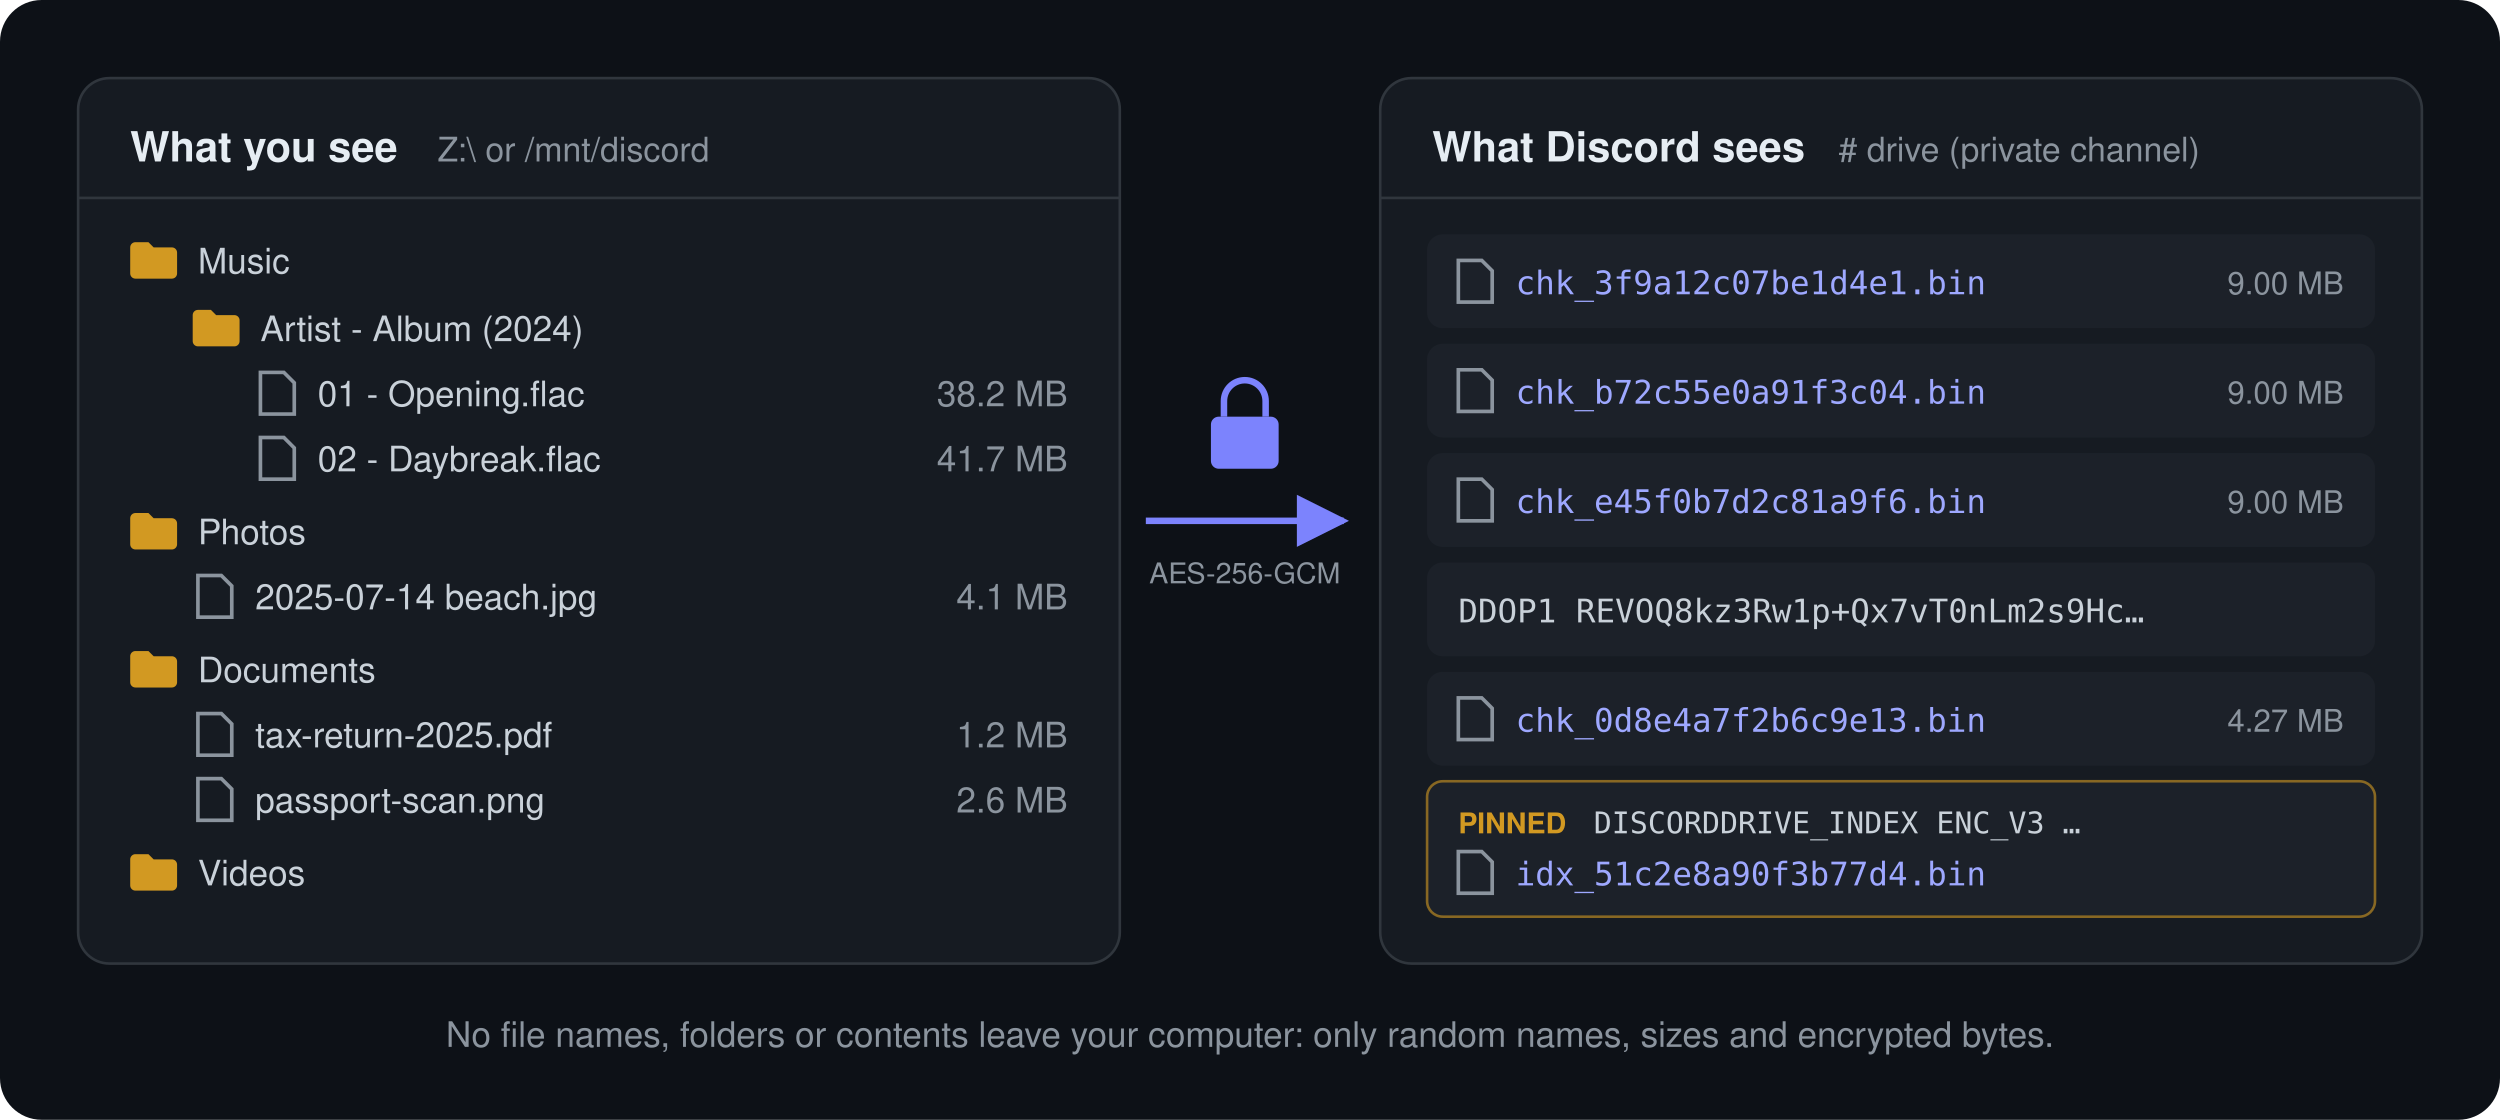
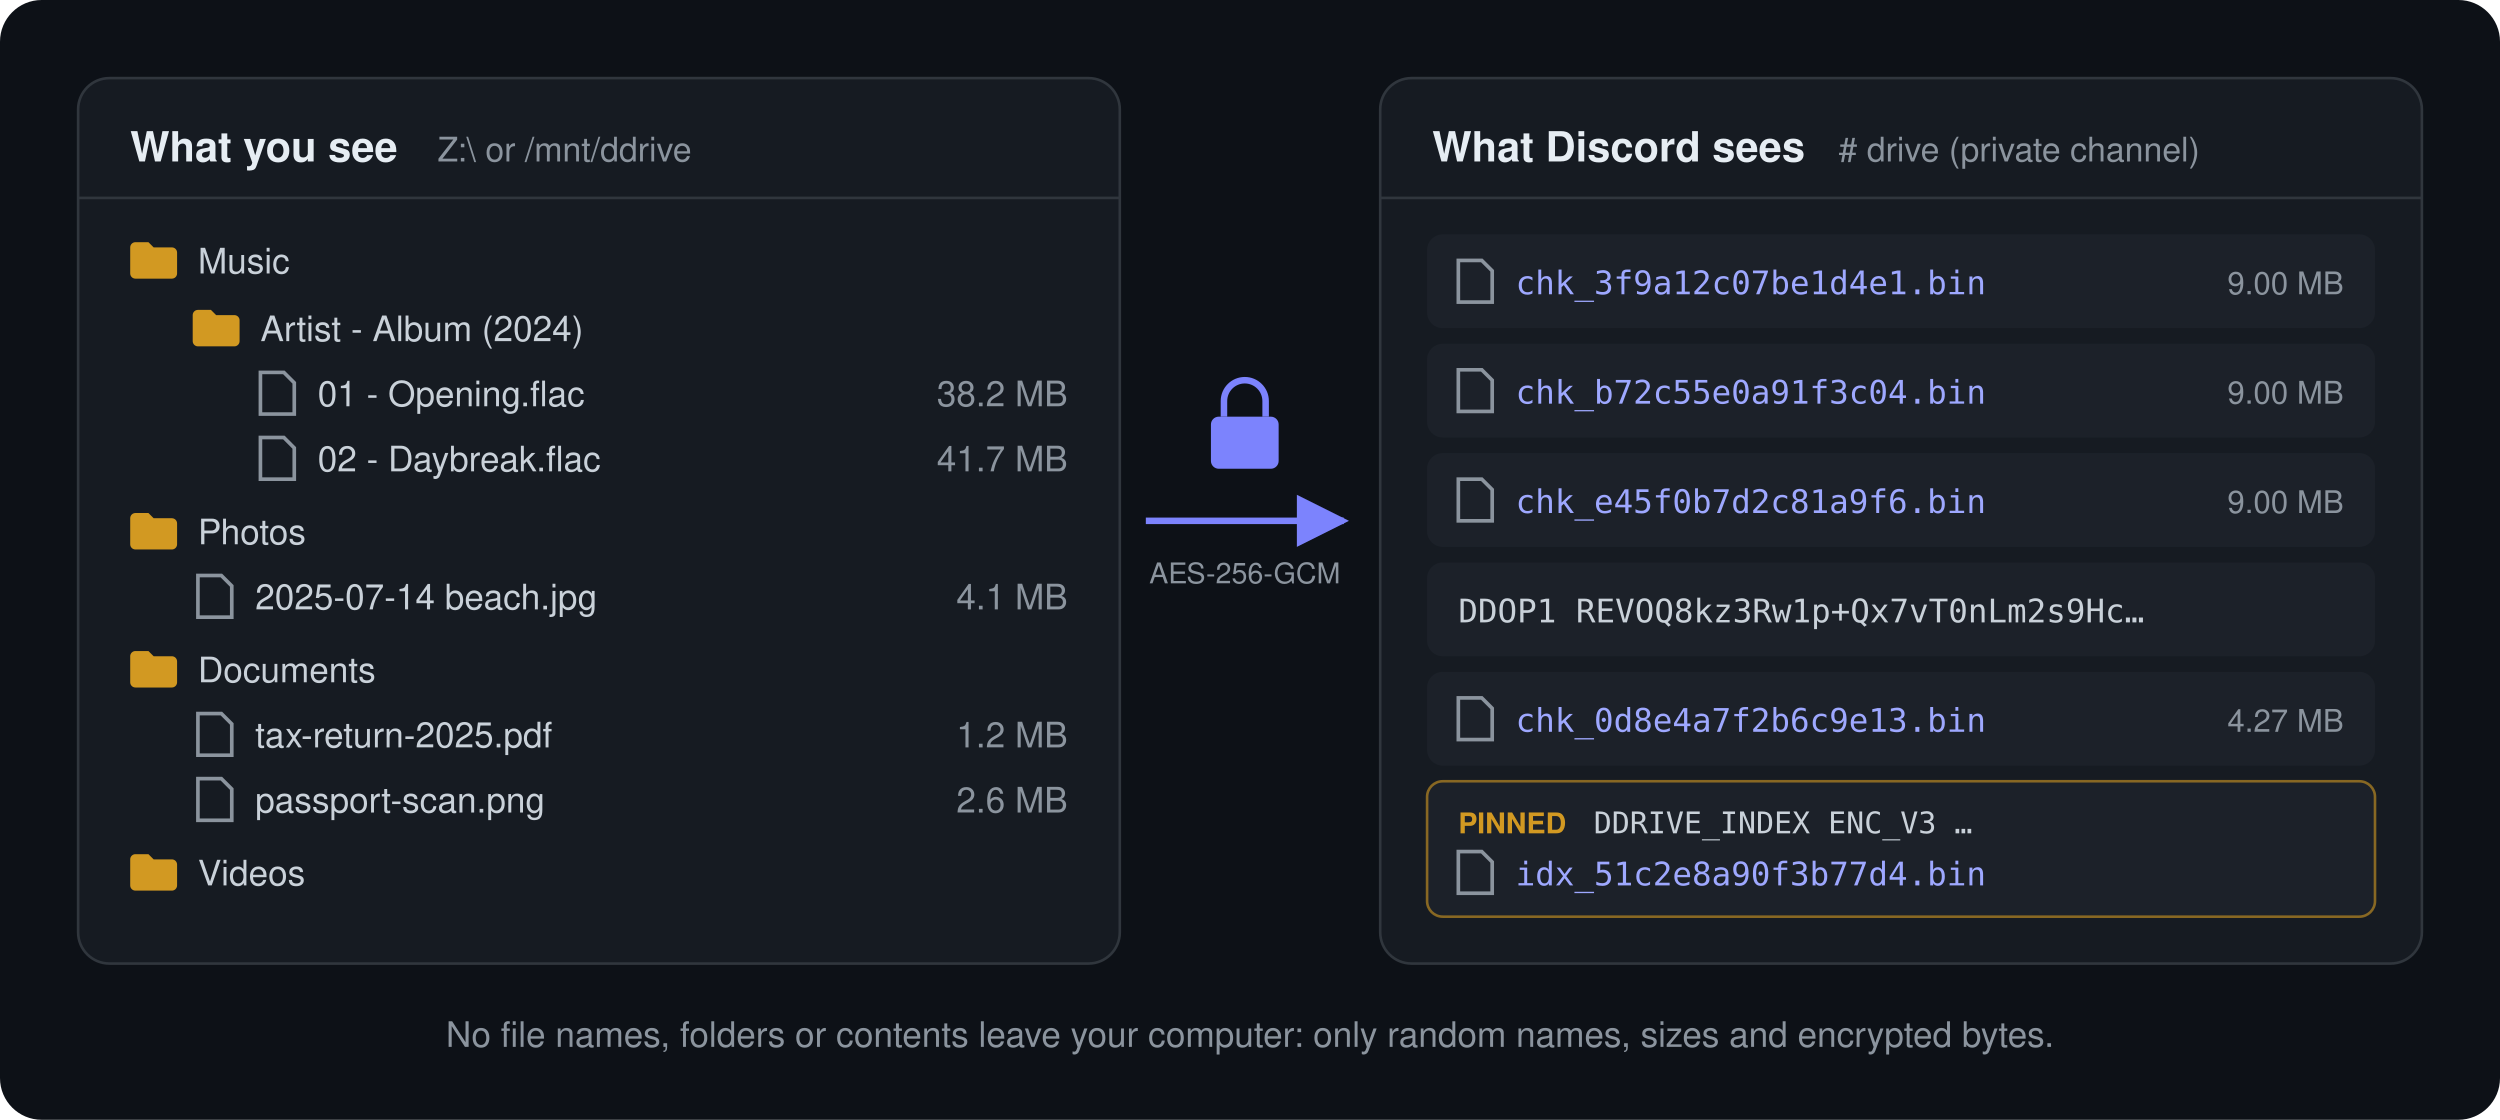
<svg xmlns="http://www.w3.org/2000/svg" width="960" height="430" viewBox="0 0 960 430" font-family="-apple-system, 'Segoe UI', Helvetica, Arial, sans-serif" role="img" aria-label="Left: the folders and files you see on the drive. Right: what Discord stores, only random names and encrypted data">
  <defs>
    <marker id="arr2" viewBox="0 0 10 10" refX="9" refY="5" markerWidth="8" markerHeight="8" orient="auto">
      <path d="M0,0 L10,5 L0,10 z" fill="#7c83fd" />
    </marker>
    <g id="folder">
      <path d="M0 3 a2 2 0 0 1 2 -2 h5 l2 2 h7 a2 2 0 0 1 2 2 v8 a2 2 0 0 1 -2 2 h-14 a2 2 0 0 1 -2 -2 z" fill="#d29922" />
    </g>
    <g id="file">
      <path d="M0 0 h9 l4 4 v12 h-13 z" fill="none" stroke="#8b949e" stroke-width="1.4" />
    </g>
  </defs>
  <rect width="960" height="430" rx="16" fill="#0d1117" />
  <rect x="30" y="30" width="400" height="340" rx="12" fill="#161b22" stroke="#30363d" />
  <text x="50" y="62" fill="#e6edf3" font-size="16" font-weight="700">What you see</text>
-   <text x="168" y="62" fill="#8b949e" font-size="13">Z:\ or /mnt/discord</text>
+   <text x="168" y="62" fill="#8b949e" font-size="13">Z:\ or /mnt/ddrive</text>
  <line x1="30" y1="76" x2="430" y2="76" stroke="#30363d" />
  <g font-size="13.5" fill="#c9d1d9">
    <use href="#folder" x="50" y="92" />
    <text x="76" y="105">Music</text>
    <use href="#folder" x="74" y="118" />
    <text x="100" y="131">Artist - Album (2024)</text>
    <use href="#file" x="100" y="143" />
    <text x="122" y="156">01 - Opening.flac</text>
    <text x="410" y="156" fill="#8b949e" text-anchor="end">38.2 MB</text>
    <use href="#file" x="100" y="168" />
    <text x="122" y="181">02 - Daybreak.flac</text>
    <text x="410" y="181" fill="#8b949e" text-anchor="end">41.7 MB</text>
    <use href="#folder" x="50" y="196" />
    <text x="76" y="209">Photos</text>
    <use href="#file" x="76" y="221" />
    <text x="98" y="234">2025-07-14 beach.jpg</text>
    <text x="410" y="234" fill="#8b949e" text-anchor="end">4.1 MB</text>
    <use href="#folder" x="50" y="249" />
    <text x="76" y="262">Documents</text>
    <use href="#file" x="76" y="274" />
    <text x="98" y="287">tax-return-2025.pdf</text>
    <text x="410" y="287" fill="#8b949e" text-anchor="end">1.2 MB</text>
    <use href="#file" x="76" y="299" />
    <text x="98" y="312">passport-scan.png</text>
    <text x="410" y="312" fill="#8b949e" text-anchor="end">2.6 MB</text>
    <use href="#folder" x="50" y="327" />
    <text x="76" y="340">Videos</text>
  </g>
  <path d="M440 200 L516 200" stroke="#7c83fd" stroke-width="2.5" fill="none" marker-end="url(#arr2)" />
  <rect x="465" y="160" width="26" height="20" rx="3" fill="#7c83fd" />
  <path d="M470 160 v-6 a8 8 0 0 1 16 0 v6" stroke="#7c83fd" stroke-width="2.5" fill="none" />
  <text x="478" y="224" fill="#8b949e" font-size="11" text-anchor="middle">AES-256-GCM</text>
  <rect x="530" y="30" width="400" height="340" rx="12" fill="#161b22" stroke="#30363d" />
  <text x="550" y="62" fill="#e6edf3" font-size="16" font-weight="700">What Discord sees</text>
  <text x="706" y="62" fill="#8b949e" font-size="13"># drive (private channel)</text>
  <line x1="530" y1="76" x2="930" y2="76" stroke="#30363d" />
  <g font-family="Consolas, 'SFMono-Regular', Menlo, monospace" font-size="12.5">
    <rect x="548" y="90" width="364" height="36" rx="6" fill="#1c2129" />
    <use href="#file" x="560" y="100" />
    <text x="582" y="113" fill="#9ea8ff">chk_3f9a12c07be1d4e1.bin</text>
    <text x="900" y="113" fill="#8b949e" text-anchor="end" font-family="-apple-system, 'Segoe UI', Helvetica, Arial, sans-serif" font-size="12">9.00 MB</text>
    <rect x="548" y="132" width="364" height="36" rx="6" fill="#1c2129" />
    <use href="#file" x="560" y="142" />
    <text x="582" y="155" fill="#9ea8ff">chk_b72c55e0a91f3c04.bin</text>
    <text x="900" y="155" fill="#8b949e" text-anchor="end" font-family="-apple-system, 'Segoe UI', Helvetica, Arial, sans-serif" font-size="12">9.00 MB</text>
    <rect x="548" y="174" width="364" height="36" rx="6" fill="#1c2129" />
    <use href="#file" x="560" y="184" />
    <text x="582" y="197" fill="#9ea8ff">chk_e45f0b7d2c81a9f6.bin</text>
    <text x="900" y="197" fill="#8b949e" text-anchor="end" font-family="-apple-system, 'Segoe UI', Helvetica, Arial, sans-serif" font-size="12">9.00 MB</text>
    <rect x="548" y="216" width="364" height="36" rx="6" fill="#1c2129" />
    <text x="560" y="239" fill="#c9d1d9">DDOP1 REVOQ8kz3Rw1p+Qx7vT0nLm2s9Hc…</text>
    <rect x="548" y="258" width="364" height="36" rx="6" fill="#1c2129" />
    <use href="#file" x="560" y="268" />
    <text x="582" y="281" fill="#9ea8ff">chk_0d8e4a7f2b6c9e13.bin</text>
    <text x="900" y="281" fill="#8b949e" text-anchor="end" font-family="-apple-system, 'Segoe UI', Helvetica, Arial, sans-serif" font-size="12">4.27 MB</text>
    <rect x="548" y="300" width="364" height="52" rx="6" fill="#1c2129" stroke="#d29922" stroke-opacity="0.6" />
    <text x="560" y="320" fill="#d29922" font-family="-apple-system, 'Segoe UI', Helvetica, Arial, sans-serif" font-size="11" font-weight="700">PINNED</text>
-     <text x="612" y="320" fill="#c9d1d9" font-size="11.5">DISCORDDRIVE_INDEX ENC_V3 …</text>
+     <text x="612" y="320" fill="#c9d1d9" font-size="11.5">DDRIVE_INDEX ENC_V3 …</text>
    <use href="#file" x="560" y="327" />
    <text x="582" y="340" fill="#9ea8ff">idx_51c2e8a90f3b77d4.bin</text>
  </g>
  <text x="480" y="402" fill="#8b949e" font-size="13.5" text-anchor="middle">No file names, folders or contents leave your computer: only random names, sizes and encrypted bytes.</text>
</svg>
